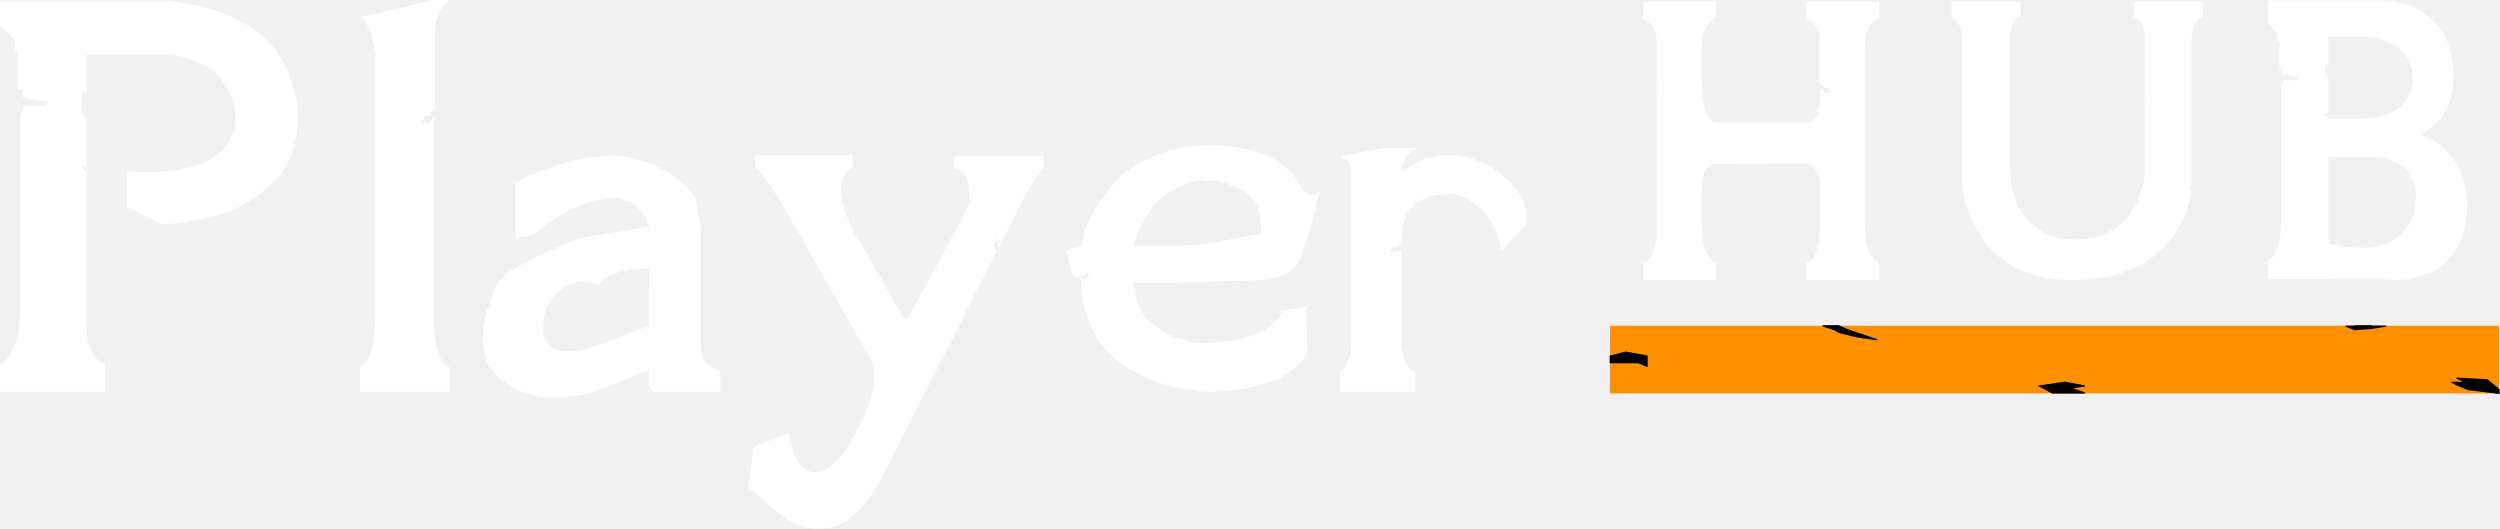
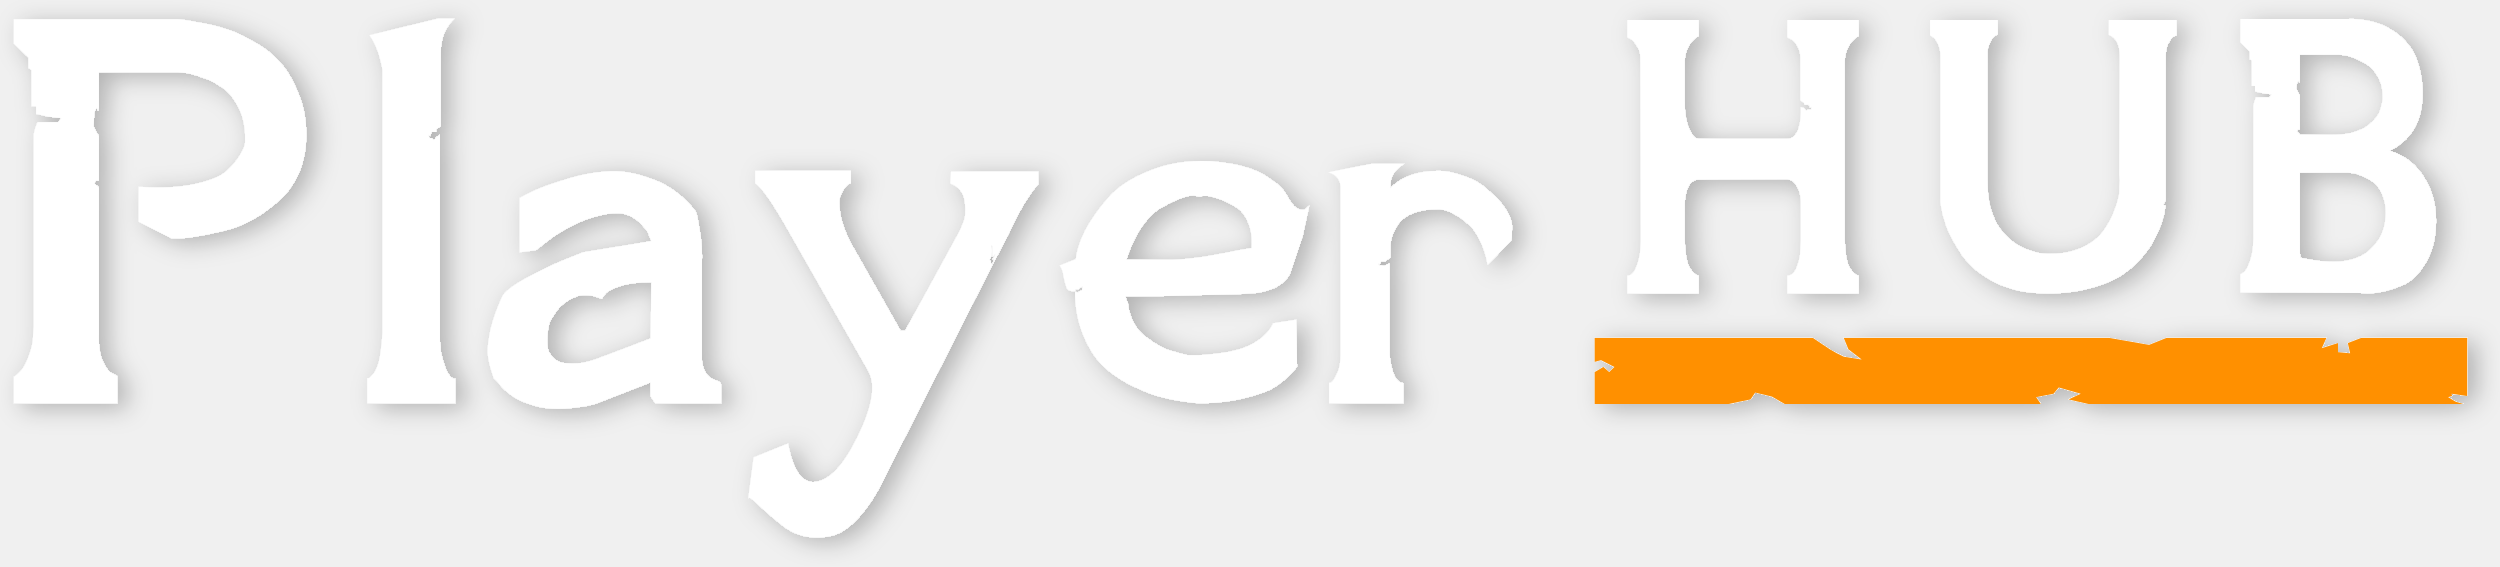
- <svg xmlns="http://www.w3.org/2000/svg" width="2118" height="448" viewBox="0 0 2118 448" fill="none">
-   <path d="M136.061 189.684L107.66 175.278V145.264H109.642C127.695 146.465 143.107 145.665 155.876 142.863C169.086 140.062 178.333 136.26 183.617 131.458C188.901 126.656 192.864 121.854 195.506 117.052C198.588 112.25 199.909 108.048 199.469 104.446V99.644C199.028 89.64 196.607 81.036 192.203 73.833C188.24 66.63 183.397 61.427 177.673 58.226C172.389 54.624 166.884 52.023 161.16 50.422C155.876 48.422 151.253 47.221 147.29 46.821L141.345 46.221H73.315V76.834L72.654 79.835L71.333 76.834L69.352 81.036L68.691 93.041L71.333 98.444L73.315 101.445V139.862H70.673L69.352 142.263L73.315 145.865V270.12C72.874 279.724 73.755 287.728 75.957 294.13C78.599 300.533 81.461 304.535 84.543 306.136L89.166 308.537V331.947H0V309.137C5.284 305.936 9.247 300.733 11.889 293.53C14.971 286.327 16.512 279.724 16.512 273.721L17.173 265.318V99.644L18.494 94.242L20.475 89.44H38.309L40.95 85.838L29.722 84.638L19.154 82.237V75.634H15.191V44.42L12.549 42.619V33.615L0 21.61V0.6H134.08C135.841 0.6 138.043 0.6 140.685 0.6C143.767 0.6 149.271 1.401 157.197 3.001C165.563 4.202 173.489 6.003 180.975 8.404C188.461 10.405 196.607 14.006 205.413 19.209C214.66 24.011 222.366 29.813 228.53 36.616C235.135 43.419 240.639 52.423 245.043 63.628C249.886 74.433 252.308 86.638 252.308 100.244C252.308 112.65 250.107 123.855 245.703 133.859C241.3 143.464 235.576 151.267 228.53 157.27C221.926 163.272 214.44 168.675 206.074 173.477C198.148 177.879 190.002 181.08 181.635 183.081C173.269 185.082 165.563 186.683 158.518 187.883C151.913 189.084 146.409 189.684 142.006 189.684H136.061Z" fill="white" />
-   <path d="M367.683 270.72C367.683 271.52 367.683 272.521 367.683 273.721C367.683 274.522 367.683 276.323 367.683 279.124C368.123 281.525 368.343 284.126 368.343 286.927C368.784 289.328 369.444 292.13 370.325 295.331C371.205 298.132 372.086 300.733 372.967 303.134C373.847 305.135 374.948 306.936 376.269 308.537C377.59 310.138 379.131 310.938 380.893 310.938V331.947H304.936V310.338C305.376 310.338 305.817 310.338 306.257 310.338C306.697 310.338 307.578 309.537 308.899 307.937C310.66 306.336 311.981 304.335 312.862 301.934C314.183 299.533 315.284 295.531 316.164 289.929C317.045 284.326 317.706 277.923 318.146 270.72V44.42C315.944 31.614 312.201 21.61 306.917 14.406L366.362 0H380.232C372.306 7.203 368.343 17.008 368.343 29.413V93.041L364.38 95.442V97.843H360.417L359.096 101.445L357.775 100.244L358.436 103.246H360.417L362.399 105.047L365.041 102.045L367.683 100.244V270.72Z" fill="white" />
-   <path d="M609.604 313.939L610.264 315.74V331.947H553.462L549.499 325.945V313.939L503.264 331.947C501.503 332.748 499.301 333.348 496.659 333.748C494.017 334.548 488.734 335.349 480.808 336.149C473.322 336.949 466.057 336.949 459.011 336.149C452.406 335.349 444.921 333.148 436.555 329.546C428.629 325.544 422.024 319.942 416.74 312.739C415.859 311.938 414.979 311.138 414.098 310.338C413.658 309.137 412.777 306.336 411.456 301.934C410.135 297.532 409.254 292.93 408.814 288.128C408.814 282.926 409.695 276.122 411.456 267.719C413.658 258.915 416.96 249.711 421.363 240.107C423.125 236.105 429.73 230.902 441.178 224.5C453.067 218.097 464.295 212.694 474.863 208.292L491.376 201.689L550.159 192.085C549.719 190.885 549.059 189.284 548.178 187.283C547.738 184.882 545.536 181.681 541.573 177.679C537.61 173.277 532.766 170.276 527.042 168.675C521.318 167.074 512.731 167.874 501.283 171.076C490.275 173.877 477.945 179.88 464.295 189.084L450.425 199.889L436.555 201.689V154.869C439.197 153.268 442.719 151.467 447.122 149.466C451.526 147.065 460.112 143.864 472.882 139.862C486.092 135.46 498.641 132.859 510.53 132.059C522.419 130.858 535.408 132.859 549.499 138.061C563.589 142.863 575.698 151.267 585.826 163.272C586.707 164.073 587.587 165.273 588.468 166.874C589.349 168.475 590.449 173.677 591.77 182.481C593.532 190.885 594.192 201.289 593.752 213.695C593.752 267.719 593.752 294.731 593.752 294.731C594.633 304.335 598.595 310.138 605.641 312.138C608.283 313.339 609.604 313.939 609.604 313.939ZM549.499 276.122L550.159 227.501C539.151 227.501 529.904 228.701 522.419 231.103C515.373 233.504 511.19 235.905 509.869 238.306L507.227 241.907C497.98 237.906 490.055 237.505 483.45 240.707C476.845 243.508 471.561 247.71 467.598 253.312L462.314 261.716C459.672 273.321 459.452 281.925 461.653 287.528C464.295 292.73 468.258 295.931 473.542 297.132C479.266 297.932 484.991 297.932 490.715 297.132C496.88 295.931 502.164 294.331 506.567 292.33L513.172 289.929L549.499 276.122Z" fill="white" />
-   <path d="M808.814 131.458V132.059H884.111V142.863C875.744 152.067 867.158 166.474 858.351 186.083L844.481 212.494L845.802 207.692H844.481L845.802 206.492L847.123 202.89L846.462 203.49L845.802 204.691C844.921 205.091 844.261 205.291 843.821 205.291C843.821 205.291 844.261 204.891 845.141 204.091H845.802H844.481V196.287L843.16 195.687C844.041 198.488 844.261 200.889 843.821 202.89C843.821 204.491 843.38 205.891 842.5 207.092L841.839 208.292L843.16 209.493V211.294L844.481 212.494L754.654 389.573C747.168 405.98 739.243 418.986 730.876 428.59C722.51 438.194 714.584 443.997 707.099 445.998C699.613 447.999 692.127 448.399 684.642 447.198C677.597 445.998 670.992 443.197 664.827 438.795C659.103 434.393 653.819 429.991 648.975 425.589C644.572 421.587 641.049 418.386 638.407 415.985C635.765 413.583 634.224 412.983 633.784 414.184L638.407 378.768L668.129 366.763C672.533 390.773 680.679 401.778 692.568 399.777C704.457 397.776 716.125 385.171 727.574 361.961C740.784 335.549 744.086 316.34 737.481 304.335C737.041 303.535 736.601 302.734 736.16 301.934L670.771 187.283C655.8 160.471 645.453 145.465 639.728 142.263V131.458H722.29V142.263C721.85 142.263 721.189 142.463 720.308 142.863C719.428 143.264 718.107 144.664 716.345 147.065C714.584 149.466 713.263 152.468 712.382 156.069C711.942 159.271 712.383 164.273 713.703 171.076C715.024 177.479 717.666 184.682 721.629 192.685L765.222 269.52H769.185L815.419 184.882C816.74 182.481 818.061 179.48 819.382 175.878C821.144 171.876 821.584 166.074 820.703 158.47C819.823 150.467 815.639 145.064 808.154 142.263L808.814 131.458Z" fill="white" />
-   <path d="M1016.23 290.529C1017.56 290.529 1019.54 290.529 1022.18 290.529C1024.82 290.529 1029.66 290.129 1036.71 289.328C1044.2 288.528 1050.8 287.327 1056.52 285.727C1062.69 284.126 1068.63 281.325 1074.36 277.323C1080.08 273.321 1084.27 268.519 1086.91 262.917L1106.72 259.915L1107.38 300.133C1106.94 300.933 1106.06 302.134 1104.74 303.735C1103.86 304.935 1101.44 307.336 1097.48 310.938C1093.51 314.54 1088.89 317.741 1083.61 320.542C1078.32 322.943 1070.84 325.344 1061.15 327.745C1051.46 330.146 1040.67 331.547 1028.78 331.947C1027.46 331.947 1025.48 331.947 1022.84 331.947C1020.2 331.947 1014.91 331.347 1006.99 330.146C999.502 328.946 992.237 327.345 985.192 325.344C978.146 322.943 970.221 319.542 961.414 315.14C952.607 310.338 945.122 304.935 938.957 298.933C932.793 292.53 927.509 284.126 923.105 273.721C918.702 263.317 916.28 251.712 915.84 238.906C915.84 238.106 915.84 237.105 915.84 235.905H916.5L918.482 236.505L919.803 235.304L921.784 234.704L922.445 231.103L919.803 232.303L919.142 233.504H916.5L915.84 234.104V235.304L914.519 234.704V235.304C911.437 235.304 909.455 234.304 908.575 232.303C907.694 229.902 906.813 226.701 905.933 222.699C905.492 218.697 904.391 215.496 902.63 213.095L916.5 207.692C917.381 200.089 920.023 191.885 924.426 183.081C929.27 173.877 935.875 164.473 944.241 154.869C952.607 145.264 964.496 137.461 979.908 131.458C995.319 125.055 1012.71 122.254 1032.09 123.055C1033.41 123.055 1035.17 123.255 1037.37 123.655C1040.01 123.655 1044.64 124.255 1051.24 125.456C1057.85 126.656 1063.79 128.257 1069.07 130.258C1074.8 132.259 1080.52 135.46 1086.25 139.862C1092.41 143.864 1096.81 148.666 1099.46 154.268C1102.54 159.871 1105.62 163.272 1108.7 164.473C1111.79 165.673 1113.99 165.473 1115.31 163.873L1117.95 161.472C1113.99 179.48 1112.01 188.484 1112.01 188.484L1101.44 219.697C1098.8 225.3 1093.95 229.702 1086.91 232.903C1079.86 235.705 1073.48 237.105 1067.75 237.105L1059.17 237.705L990.476 239.506H959.432C959.432 240.307 959.653 241.507 960.093 243.108C960.974 244.308 961.414 245.109 961.414 245.509C961.854 250.711 963.175 255.713 965.377 260.516C967.579 264.918 970.221 268.719 973.303 271.921C976.825 274.722 980.348 277.323 983.871 279.724C987.834 282.125 991.576 284.126 995.099 285.727C999.062 286.927 1002.58 287.928 1005.67 288.728C1008.75 289.528 1011.17 290.129 1012.93 290.529H1016.23ZM1025.48 153.068C1025.04 153.868 1023.28 153.868 1020.2 153.068C1017.56 152.268 1013.37 152.868 1007.65 154.869C1002.36 156.87 996.86 159.471 991.136 162.672C985.412 165.473 979.688 170.876 973.963 178.879C968.239 186.883 963.616 196.687 960.093 208.292H1000.38C1008.31 207.892 1017.78 206.892 1028.78 205.291C1040.23 203.29 1049.7 201.489 1057.19 199.889L1068.41 198.088C1068.85 189.284 1067.75 181.881 1065.11 175.878C1062.47 169.475 1058.95 165.073 1054.54 162.672C1050.14 159.871 1045.74 157.67 1041.33 156.069C1036.93 154.469 1033.19 153.468 1030.11 153.068H1025.48Z" fill="white" />
-   <path d="M1269.16 145.264C1270.92 146.865 1273.13 148.866 1275.77 151.267C1278.85 153.268 1282.59 157.47 1287 163.873C1291.4 170.276 1293.38 176.078 1292.94 181.28C1292.94 187.283 1292.72 190.685 1292.28 191.485C1278.63 205.491 1271.8 212.494 1271.8 212.494C1270.48 204.091 1268.06 196.687 1264.54 190.284C1261.46 183.882 1257.93 179.28 1253.97 176.478C1250.45 173.277 1246.71 170.676 1242.74 168.675C1239.22 166.674 1236.14 165.473 1233.5 165.073L1230.19 164.473C1220.95 164.473 1213.24 165.673 1207.08 168.075C1201.35 170.476 1197.17 173.677 1194.53 177.679C1191.88 181.681 1190.12 185.282 1189.24 188.484C1188.36 191.285 1187.92 194.286 1187.92 197.488V206.492L1184.62 208.292L1183.96 209.493H1180L1178.67 211.894L1177.35 211.294L1178.01 213.095H1180L1182.64 213.695L1184.62 212.494L1187.26 211.294V290.529C1189.02 306.536 1192.99 314.54 1199.15 314.54V331.947H1135.08V314.54C1135.52 314.54 1136.18 314.339 1137.06 313.939C1138.38 313.139 1139.93 310.738 1141.69 306.736C1143.89 302.734 1144.99 297.132 1144.99 289.929V147.665C1145.43 139.662 1141.91 134.66 1134.42 132.659L1171.41 125.456H1199.81C1191.88 130.258 1187.92 136.26 1187.92 143.464V146.465C1197.61 136.461 1211.48 131.458 1229.53 131.458C1235.7 131.458 1242.08 132.659 1248.69 135.06C1255.29 137.061 1260.36 139.262 1263.88 141.663L1269.16 145.264Z" fill="white" />
-   <path d="M2009.09 276H1995.36L2005.66 279.494L2009.09 281.59L2027.96 284.036L2044.26 285.434L2016.81 279.494L2009.09 276Z" fill="black" stroke="black" />
-   <path d="M1364 276H2117.17V333.301H1364V276Z" fill="#FF9000" />
-   <path d="M1377.32 298.302L1364.18 301.635V307.302H1377.32H1387.99L1395.38 310.302V301.635L1377.32 298.302Z" fill="black" stroke="black" />
-   <path d="M2081.17 320.302L2089.07 323.913H2077.65L2081.17 326.08L2091.17 330.052L2117.18 333.302V330.052L2107.29 321.802L2081.17 320.302Z" fill="black" stroke="black" />
-   <path d="M1754.31 328.759L1766.32 327.012L1749.52 323.802L1727.72 327.012L1738.87 332.952H1754.31H1766.32L1754.31 328.759Z" fill="black" stroke="black" />
-   <path d="M1557.87 276H1544.14L1554.44 279.494L1557.87 281.59L1573.31 285.434L1590.47 287.879L1565.59 279.494L1557.87 276Z" fill="black" stroke="black" />
-   <path d="M1995.09 279.302L1987.17 276.302H2021.49L2008.29 278.302L1995.09 279.302Z" fill="black" stroke="black" />
-   <path d="M1591.91 14.935C1588.31 16.931 1585.46 19.781 1583.36 23.486C1581.56 26.907 1580.51 29.899 1580.21 32.465L1579.76 36.312V191.082C1580.06 196.783 1580.51 201.771 1581.11 206.046C1582.01 210.322 1583.06 213.457 1584.26 215.452C1585.46 217.162 1586.66 218.587 1587.86 219.727C1589.06 220.868 1589.96 221.438 1590.56 221.438L1591.91 221.865V237.257H1530.28V221.865C1533.88 221.865 1536.58 219.442 1538.38 214.597C1540.48 209.466 1541.53 204.336 1541.53 199.205L1541.98 191.937V157.306C1541.68 151.891 1540.48 147.616 1538.38 144.48C1536.58 141.345 1534.78 139.635 1532.98 139.35L1530.28 138.495L1453.8 138.922C1446.61 138.922 1442.56 145.62 1441.66 159.017V170.133C1441.66 170.418 1441.66 170.56 1441.66 170.56V191.082C1441.96 196.783 1442.41 201.771 1443.01 206.046C1443.91 210.322 1444.96 213.457 1446.16 215.452C1447.36 217.162 1448.56 218.587 1449.76 219.727C1450.96 220.868 1451.86 221.438 1452.46 221.438L1453.8 221.865V237.257H1392.17V221.865C1395.47 221.865 1398.02 219.442 1399.82 214.597C1401.92 209.466 1403.12 204.336 1403.42 199.205L1403.87 191.937L1403.42 33.747C1403.42 29.757 1402.37 26.337 1400.27 23.486C1398.47 20.351 1396.67 18.356 1394.87 17.501L1392.17 16.218V1.254H1453.8V14.935C1450.21 16.931 1447.36 19.781 1445.26 23.486C1443.46 26.907 1442.41 29.899 1442.11 32.465L1441.66 36.312V71.371V70.943C1441.66 76.929 1442.11 82.202 1443.01 86.762C1443.91 91.038 1444.96 94.316 1446.16 96.596C1447.36 98.591 1448.41 100.301 1449.31 101.726C1450.51 102.866 1451.56 103.436 1452.46 103.436L1453.8 103.864H1530.28C1537.48 103.579 1541.38 96.168 1541.98 81.632V76.501L1544.68 77.356L1546.47 79.494L1548.27 78.639H1550.97V76.074L1549.62 76.929V75.646L1548.72 74.364H1545.12L1544.68 72.653L1541.53 70.516V33.747C1541.53 29.757 1540.63 26.337 1538.83 23.486C1537.03 20.351 1535.08 18.356 1532.98 17.501L1530.28 16.218V1.254H1591.91V14.935Z" fill="white" />
-   <path d="M1807.75 1.254H1866.24V14.508C1865.34 14.793 1864.29 15.22 1863.09 15.791C1862.19 16.361 1860.84 18.213 1859.04 21.349C1857.54 24.484 1856.79 28.189 1856.79 32.465C1856.79 113.412 1856.79 153.886 1856.79 153.886V156.879L1854.54 160.727L1856.79 161.582C1856.49 162.722 1856.19 164.147 1855.89 165.857C1855.89 167.567 1854.99 171.13 1853.19 176.546C1851.39 181.676 1849.14 186.664 1846.44 191.51C1844.04 196.355 1840.14 201.771 1834.75 207.756C1829.65 213.457 1823.65 218.445 1816.75 222.72C1810.15 226.711 1801.46 230.131 1790.66 232.981C1779.86 235.831 1767.87 237.257 1754.67 237.257C1745.68 237.257 1737.13 236.402 1729.03 234.691C1721.23 232.696 1714.49 230.273 1708.79 227.423C1703.09 224.288 1697.84 220.868 1693.04 217.162C1688.54 213.172 1684.65 209.039 1681.35 204.764C1678.35 200.203 1675.65 195.785 1673.25 191.51C1670.85 187.234 1668.9 183.101 1667.4 179.111C1666.2 175.121 1665.15 171.7 1664.25 168.85C1663.65 165.715 1663.2 163.292 1662.9 161.582L1662.45 158.589C1662.45 84.197 1662.45 42.156 1662.45 32.465C1662.45 28.189 1661.7 24.626 1660.2 21.776C1658.7 18.641 1657.2 16.646 1655.7 15.791L1653.46 14.508V1.254H1711.94V13.653C1709.24 14.508 1707.14 16.503 1705.64 19.638C1704.14 22.774 1703.24 25.624 1702.94 28.189V139.35C1702.94 148.471 1703.84 156.594 1705.64 163.72C1707.74 170.845 1710.44 176.688 1713.74 181.249C1717.03 185.524 1720.63 189.23 1724.53 192.365C1728.43 195.215 1732.18 197.353 1735.78 198.778C1739.68 200.203 1743.28 201.343 1746.57 202.198C1749.87 202.768 1752.57 203.053 1754.67 203.053H1757.37C1767.87 203.053 1777.01 201.201 1784.81 197.495C1792.91 193.79 1799.06 188.945 1803.26 182.959C1807.46 176.973 1810.45 171.415 1812.25 166.285C1814.35 161.154 1815.85 156.024 1816.75 150.893C1816.75 146.903 1816.9 143.198 1817.2 139.777L1816.75 134.647L1817.2 32.465C1817.2 22.489 1814.05 16.361 1807.75 14.08V1.254Z" fill="white" />
-   <path d="M1999.58 100.444C2005.88 100.444 2011.58 99.874 2016.68 98.733C2021.78 97.308 2025.82 95.741 2028.82 94.031C2031.82 92.035 2034.37 89.898 2036.47 87.617C2038.87 85.052 2040.52 82.629 2041.42 80.349C2042.32 78.069 2042.92 75.931 2043.22 73.936C2043.82 71.941 2044.12 70.373 2044.12 69.233V67.523C2044.12 60.967 2042.77 55.267 2040.07 50.421C2037.37 45.576 2034.22 42.013 2030.62 39.733C2027.02 37.453 2023.42 35.6 2019.83 34.175C2016.23 32.75 2013.08 31.895 2010.38 31.61L2006.78 31.182H1972.59V53.414L1972.14 55.552L1971.24 53.414L1969.89 56.407L1969.44 60.255L1971.24 64.103L1972.59 66.24V95.741H1970.79L1969.89 97.451L1972.59 100.016V100.444H1999.58ZM2049.97 114.125C2064.06 118.4 2074.71 127.236 2081.91 140.632C2089.4 154.029 2091.8 169.99 2089.1 188.517C2087.3 198.778 2083.85 207.471 2078.76 214.597C2073.96 221.723 2068.56 226.711 2062.56 229.561C2056.56 232.126 2050.72 234.121 2045.02 235.546C2039.32 236.687 2034.52 237.257 2030.62 237.257L2024.77 236.829L1968.54 236.402H1921.31V220.583C1924.31 219.727 1926.71 216.877 1928.51 212.032C1930.6 206.901 1931.8 201.913 1932.1 197.068L1932.55 190.227V75.219L1933.45 71.371L1934.8 67.951H1946.5L1948.3 65.385L1941.1 64.53L1933.9 62.82V58.117H1931.2V36.312L1929.41 35.03V28.617L1921.31 20.494V0.399H2010.83C2011.73 0.399 2013.08 0.399 2014.88 0.399C2016.68 0.114 2019.98 0.257 2024.77 0.827C2029.87 1.397 2034.52 2.394 2038.72 3.819C2043.22 4.96 2048.02 7.24 2053.11 10.66C2058.51 14.08 2063.01 18.213 2066.61 23.059C2070.51 27.619 2073.51 34.032 2075.61 42.298C2078.01 50.564 2078.91 59.827 2078.31 70.088C2077.11 90.61 2067.66 105.289 2049.97 114.125ZM1973.04 206.474C1988.04 209.609 2000.33 210.607 2009.93 209.466C2019.53 208.041 2026.87 205.049 2031.97 200.488C2037.07 195.928 2040.67 191.367 2042.77 186.807C2044.87 181.961 2046.07 177.543 2046.37 173.553L2046.82 167.995C2046.82 161.439 2045.62 155.739 2043.22 150.893C2041.12 146.048 2038.42 142.628 2035.12 140.632C2031.82 138.352 2028.52 136.642 2025.22 135.502C2022.22 134.077 2019.68 133.364 2017.58 133.364L2013.98 132.937H1972.59V201.771C1972.59 202.341 1972.74 203.908 1973.04 206.474Z" fill="white" />
+ <svg xmlns="http://www.w3.org/2000/svg" width="2154" height="488" viewBox="0 0 2154 488" fill="none">
+   <g filter="url(#filter0_d_4068_11)">
+     <path d="M147.834 205.368L119.481 190.985V161.022H121.459C139.482 162.221 154.868 161.422 167.616 158.625C180.804 155.828 190.035 152.033 195.311 147.239C200.586 142.445 204.542 137.651 207.18 132.857C210.257 128.062 211.575 123.868 211.136 120.272V115.478C210.696 105.49 208.279 96.901 203.883 89.71C199.926 82.518 195.091 77.325 189.376 74.129C184.101 70.533 178.606 67.936 172.891 66.338C167.616 64.341 163 63.142 159.044 62.743L153.11 62.143H85.192V92.706L84.533 95.702L83.214 92.706L81.236 96.901L80.577 108.886L83.214 114.279L85.192 117.276V155.629H82.555L81.236 158.026L85.192 161.621V285.669C84.753 295.257 85.632 303.247 87.83 309.64C90.467 316.032 93.325 320.027 96.402 321.625L101.018 324.022V347.393H12V324.621C17.275 321.425 21.232 316.232 23.869 309.04C26.946 301.849 28.485 295.257 28.485 289.265L29.144 280.875V115.478L30.463 110.085L32.441 105.29H50.245L52.882 101.695L41.673 100.496L31.122 98.099V91.507H27.166V60.346L24.528 58.548V49.559L12 37.574V16.599H145.856C147.615 16.599 149.813 16.599 152.45 16.599C155.527 16.599 161.022 17.398 168.935 18.996C177.287 20.195 185.2 21.993 192.673 24.39C200.146 26.387 208.279 29.983 217.07 35.176C226.302 39.971 233.995 45.764 240.149 52.555C246.743 59.347 252.238 68.336 256.634 79.522C261.469 90.309 263.887 102.494 263.887 116.077C263.887 128.462 261.689 139.648 257.293 149.636C252.897 159.224 247.183 167.015 240.149 173.007C233.555 179 226.082 184.393 217.73 189.187C209.817 193.582 201.685 196.778 193.332 198.776C184.98 200.773 177.287 202.371 170.254 203.57C163.66 204.768 158.165 205.368 153.769 205.368H147.834Z" fill="white" />
+     <path d="M379.069 286.268C379.069 287.067 379.069 288.066 379.069 289.265C379.069 290.064 379.069 291.861 379.069 294.658C379.509 297.055 379.729 299.652 379.729 302.448C380.168 304.845 380.828 307.642 381.707 310.838C382.586 313.635 383.465 316.232 384.344 318.629C385.223 320.626 386.322 322.424 387.641 324.022C388.96 325.62 390.499 326.419 392.257 326.419V347.393H316.427V325.82C316.867 325.82 317.306 325.82 317.746 325.82C318.185 325.82 319.065 325.021 320.383 323.423C322.142 321.825 323.461 319.827 324.34 317.43C325.659 315.033 326.758 311.038 327.637 305.445C328.516 299.852 329.175 293.459 329.615 286.268V60.346C327.417 47.561 323.68 37.574 318.405 30.382L377.75 16H391.598C383.685 23.191 379.729 32.979 379.729 45.364V108.886L375.772 111.283V113.68H371.816L370.497 117.276L369.178 116.077L369.838 119.074H371.816L373.794 120.871L376.432 117.875L379.069 116.077V286.268Z" fill="white" />
+     <path d="M620.586 329.415L621.246 331.213V347.393H564.538L560.582 341.401V329.415L514.424 347.393C512.666 348.192 510.468 348.792 507.831 349.191C505.193 349.99 499.918 350.789 492.005 351.588C484.532 352.387 477.279 352.387 470.245 351.588C463.651 350.789 456.178 348.592 447.826 344.996C439.913 341.001 433.319 335.408 428.044 328.217C427.165 327.418 426.286 326.619 425.407 325.82C424.967 324.621 424.088 321.825 422.769 317.43C421.45 313.035 420.571 308.441 420.132 303.647C420.132 298.453 421.011 291.662 422.769 283.272C424.967 274.483 428.264 265.294 432.66 255.706C434.418 251.711 441.012 246.517 452.442 240.125C464.311 233.733 475.52 228.339 486.071 223.945L502.555 217.353L561.241 207.765C560.802 206.566 560.142 204.968 559.263 202.971C558.823 200.573 556.625 197.377 552.669 193.382C548.713 188.988 543.877 185.991 538.163 184.393C532.448 182.795 523.876 183.594 512.446 186.79C501.456 189.587 489.148 195.58 475.52 204.768L461.673 215.555L447.826 217.353V170.61C450.464 169.012 453.98 167.214 458.376 165.217C462.772 162.82 471.344 159.624 484.092 155.629C497.28 151.234 509.809 148.637 521.678 147.838C533.547 146.64 546.515 148.637 560.582 153.831C574.649 158.625 586.738 167.015 596.848 179C597.727 179.799 598.607 180.997 599.486 182.596C600.365 184.194 601.464 189.387 602.783 198.176C604.541 206.566 605.201 216.953 604.761 229.338C604.761 283.272 604.761 310.239 604.761 310.239C605.64 319.827 609.596 325.62 616.63 327.618C619.268 328.816 620.586 329.415 620.586 329.415ZM560.582 291.662L561.241 243.121C550.251 243.121 541.02 244.32 533.547 246.717C526.513 249.114 522.337 251.511 521.018 253.908L518.381 257.504C509.149 253.508 501.237 253.109 494.643 256.305C488.049 259.102 482.774 263.296 478.817 268.89L473.542 277.279C470.905 288.865 470.685 297.455 472.883 303.048C475.52 308.241 479.477 311.437 484.752 312.636C490.467 313.435 496.181 313.435 501.896 312.636C508.05 311.437 513.326 309.839 517.721 307.842L524.315 305.445L560.582 291.662Z" fill="white" />
+     <path d="M819.465 147.239V147.838H894.635V158.625C886.283 167.814 877.711 182.196 868.919 201.772L855.072 228.14L856.39 223.346H855.072L856.39 222.147L857.709 218.551L857.05 219.151L856.39 220.349C855.511 220.749 854.852 220.948 854.412 220.948C854.412 220.948 854.852 220.549 855.731 219.75H856.39H855.072V211.959L853.753 211.36C854.632 214.157 854.852 216.554 854.412 218.551C854.412 220.149 853.973 221.548 853.094 222.746L852.434 223.945L853.753 225.143V226.941L855.072 228.14L765.395 404.923C757.921 421.303 750.009 434.287 741.657 443.875C733.304 453.463 725.392 459.256 717.919 461.254C710.445 463.251 702.972 463.651 695.499 462.452C688.466 461.254 681.872 458.457 675.718 454.062C670.003 449.668 664.728 445.273 659.892 440.879C655.496 436.883 651.979 433.687 649.342 431.29C646.704 428.893 645.166 428.294 644.726 429.493L649.342 394.136L679.014 382.151C683.41 406.121 691.543 417.108 703.412 415.11C715.281 413.113 726.93 400.528 738.36 377.357C751.547 350.989 754.844 331.812 748.25 319.827C747.811 319.028 747.371 318.229 746.932 317.43L681.652 202.971C666.706 176.203 656.375 161.222 650.661 158.026V147.239H733.084V158.026C732.645 158.026 731.986 158.225 731.106 158.625C730.227 159.024 728.908 160.423 727.15 162.82C725.392 165.217 724.073 168.213 723.194 171.809C722.754 175.005 723.194 179.999 724.512 186.79C725.831 193.183 728.469 200.374 732.425 208.364L775.945 285.07H779.901L826.058 200.573C827.377 198.176 828.696 195.18 830.015 191.584C831.773 187.589 832.213 181.797 831.334 174.206C830.454 166.216 826.278 160.822 818.805 158.026L819.465 147.239Z" fill="white" />
+     <path d="M1026.54 306.044C1027.86 306.044 1029.84 306.044 1032.47 306.044C1035.11 306.044 1039.95 305.645 1046.98 304.845C1054.45 304.046 1061.05 302.848 1066.76 301.25C1072.92 299.652 1078.85 296.855 1084.57 292.86C1090.28 288.865 1094.46 284.071 1097.09 278.478L1116.88 275.482L1117.53 315.632C1117.1 316.431 1116.22 317.63 1114.9 319.228C1114.02 320.426 1111.6 322.823 1107.64 326.419C1103.69 330.015 1099.07 333.211 1093.8 336.007C1088.52 338.404 1081.05 340.801 1071.38 343.198C1061.71 345.595 1050.94 346.994 1039.07 347.393C1037.75 347.393 1035.77 347.393 1033.13 347.393C1030.5 347.393 1025.22 346.794 1017.31 345.595C1009.83 344.397 1002.58 342.799 995.548 340.801C988.514 338.404 980.601 335.008 971.81 330.614C963.018 325.82 955.545 320.426 949.39 314.434C943.236 308.042 937.961 299.652 933.565 289.265C929.169 278.877 926.751 267.292 926.312 254.507C926.312 253.708 926.312 252.709 926.312 251.511H926.971L928.949 252.11L930.268 250.912L932.246 250.312L932.905 246.717L930.268 247.915L929.609 249.114H926.971L926.312 249.713V250.912L924.993 250.312V250.912C921.916 250.912 919.938 249.913 919.058 247.915C918.179 245.518 917.3 242.322 916.421 238.327C915.981 234.332 914.882 231.136 913.124 228.739L926.971 223.346C927.85 215.755 930.488 207.565 934.884 198.776C939.719 189.587 946.313 180.198 954.665 170.61C963.018 161.022 974.887 153.232 990.272 147.239C1005.66 140.847 1023.02 138.05 1042.36 138.849C1043.68 138.849 1045.44 139.049 1047.64 139.449C1050.28 139.449 1054.89 140.048 1061.49 141.246C1068.08 142.445 1074.02 144.043 1079.29 146.04C1085 148.038 1090.72 151.234 1096.43 155.629C1102.59 159.624 1106.98 164.418 1109.62 170.011C1112.7 175.604 1115.78 179 1118.85 180.198C1121.93 181.397 1124.13 181.197 1125.45 179.599L1128.09 177.202C1124.13 195.18 1122.15 204.169 1122.15 204.169L1111.6 235.331C1108.96 240.924 1104.13 245.319 1097.09 248.515C1090.06 251.311 1083.69 252.709 1077.97 252.709L1069.4 253.309L1000.82 255.107H969.831C969.831 255.906 970.051 257.104 970.491 258.702C971.37 259.901 971.81 260.7 971.81 261.099C972.249 266.293 973.568 271.287 975.766 276.081C977.964 280.475 980.601 284.271 983.679 287.467C987.195 290.263 990.712 292.86 994.229 295.257C998.185 297.654 1001.92 299.652 1005.44 301.25C1009.39 302.448 1012.91 303.447 1015.99 304.246C1019.07 305.045 1021.48 305.645 1023.24 306.044H1026.54ZM1035.77 168.812C1035.33 169.611 1033.57 169.611 1030.5 168.812C1027.86 168.013 1023.68 168.613 1017.97 170.61C1012.69 172.608 1007.2 175.205 1001.48 178.401C995.767 181.197 990.053 186.591 984.338 194.581C978.623 202.571 974.007 212.359 970.491 223.945H1010.71C1018.63 223.545 1028.08 222.546 1039.07 220.948C1050.5 218.951 1059.95 217.153 1067.42 215.555L1078.63 213.757C1079.07 204.968 1077.97 197.577 1075.33 191.584C1072.7 185.192 1069.18 180.798 1064.78 178.401C1060.39 175.604 1055.99 173.407 1051.6 171.809C1047.2 170.211 1043.46 169.212 1040.39 168.812H1035.77Z" fill="white" />
+     <path d="M1279.04 161.022C1280.8 162.62 1283 164.618 1285.64 167.015C1288.72 169.012 1292.45 173.207 1296.85 179.599C1301.24 185.991 1303.22 191.784 1302.78 196.978C1302.78 202.971 1302.56 206.366 1302.12 207.165C1288.5 221.148 1281.68 228.14 1281.68 228.14C1280.36 219.75 1277.95 212.359 1274.43 205.967C1271.35 199.575 1267.83 194.98 1263.88 192.184C1260.36 188.988 1256.62 186.391 1252.67 184.393C1249.15 182.396 1246.07 181.197 1243.44 180.798L1240.14 180.198C1230.91 180.198 1223.22 181.397 1217.06 183.794C1211.35 186.191 1207.17 189.387 1204.53 193.382C1201.9 197.377 1200.14 200.973 1199.26 204.169C1198.38 206.966 1197.94 209.962 1197.94 213.158V222.147L1194.64 223.945L1193.98 225.143H1190.03L1188.71 227.54L1187.39 226.941L1188.05 228.739H1190.03L1192.66 229.338L1194.64 228.14L1197.28 226.941V306.044C1199.04 322.024 1202.99 330.015 1209.15 330.015V347.393H1145.19V330.015C1145.63 330.015 1146.29 329.815 1147.17 329.415C1148.48 328.616 1150.02 326.219 1151.78 322.224C1153.98 318.229 1155.08 312.636 1155.08 305.445V163.419C1155.52 155.429 1152 150.435 1144.53 148.437L1181.45 141.246H1209.81C1201.9 146.04 1197.94 152.033 1197.94 159.224V162.221C1207.61 152.233 1221.46 147.239 1239.48 147.239C1245.64 147.239 1252.01 148.437 1258.6 150.835C1265.2 152.832 1270.25 155.029 1273.77 157.426L1279.04 161.022Z" fill="white" />
+     <path d="M1601.51 30.91C1597.91 32.902 1595.07 35.748 1592.97 39.447C1591.18 42.861 1590.13 45.849 1589.83 48.41L1589.38 52.252V206.763C1589.68 212.454 1590.13 217.434 1590.73 221.702C1591.63 225.97 1592.67 229.1 1593.87 231.092C1595.07 232.799 1596.27 234.222 1597.46 235.36C1598.66 236.499 1599.56 237.068 1600.16 237.068L1601.51 237.495V252.86H1539.98V237.495C1543.57 237.495 1546.27 235.076 1548.06 230.238C1550.16 225.117 1551.21 219.995 1551.21 214.873L1551.66 207.617V173.044C1551.36 167.637 1550.16 163.369 1548.06 160.239C1546.27 157.109 1544.47 155.401 1542.67 155.117L1539.98 154.263L1463.63 154.69C1456.45 154.69 1452.4 161.377 1451.51 174.751V185.848C1451.51 186.133 1451.51 186.275 1451.51 186.275V206.763C1451.81 212.454 1452.25 217.434 1452.85 221.702C1453.75 225.97 1454.8 229.1 1456 231.092C1457.19 232.799 1458.39 234.222 1459.59 235.36C1460.79 236.499 1461.69 237.068 1462.28 237.068L1463.63 237.495V252.86H1402.1V237.495C1405.4 237.495 1407.94 235.076 1409.74 230.238C1411.84 225.117 1413.03 219.995 1413.33 214.873L1413.78 207.617L1413.33 49.691C1413.33 45.707 1412.28 42.292 1410.19 39.447C1408.39 36.317 1406.6 34.325 1404.8 33.471L1402.1 32.191V17.252H1463.63V30.91C1460.04 32.902 1457.19 35.748 1455.1 39.447C1453.3 42.861 1452.25 45.849 1451.95 48.41L1451.51 52.252V87.251V86.825C1451.51 92.8 1451.95 98.064 1452.85 102.617C1453.75 106.885 1454.8 110.158 1456 112.434C1457.19 114.426 1458.24 116.133 1459.14 117.556C1460.34 118.694 1461.39 119.263 1462.28 119.263L1463.63 119.69H1539.98C1547.16 119.406 1551.06 112.007 1551.66 97.495V92.373L1554.35 93.227L1556.15 95.361L1557.94 94.507H1560.64V91.947L1559.29 92.8V91.52L1558.39 90.239H1554.8L1554.35 88.532L1551.21 86.398V49.691C1551.21 45.707 1550.31 42.292 1548.51 39.447C1546.72 36.317 1544.77 34.325 1542.67 33.471L1539.98 32.191V17.252H1601.51V30.91Z" fill="white" />
+     <path d="M1816.99 17.252H1875.37V30.483C1874.48 30.768 1873.43 31.195 1872.23 31.764C1871.33 32.333 1869.99 34.183 1868.19 37.313C1866.69 40.443 1865.94 44.142 1865.94 48.41C1865.94 129.223 1865.94 169.629 1865.94 169.629V172.617L1863.7 176.458L1865.94 177.312C1865.64 178.45 1865.34 179.873 1865.05 181.58C1865.05 183.288 1864.15 186.844 1862.35 192.251C1860.55 197.373 1858.31 202.352 1855.61 207.19C1853.22 212.027 1849.33 217.434 1843.94 223.409C1838.85 229.1 1832.86 234.08 1825.97 238.348C1819.39 242.332 1810.7 245.747 1799.93 248.592C1789.15 251.438 1777.17 252.86 1764 252.86C1755.01 252.86 1746.48 252.007 1738.4 250.299C1730.61 248.307 1723.88 245.889 1718.19 243.043C1712.5 239.913 1707.26 236.499 1702.47 232.799C1697.98 228.816 1694.09 224.69 1690.79 220.421C1687.8 215.869 1685.1 211.458 1682.71 207.19C1680.31 202.922 1678.37 198.796 1676.87 194.812C1675.67 190.828 1674.63 187.413 1673.73 184.568C1673.13 181.438 1672.68 179.019 1672.38 177.312L1671.93 174.324C1671.93 100.056 1671.93 58.085 1671.93 48.41C1671.93 44.142 1671.18 40.585 1669.69 37.739C1668.19 34.609 1666.69 32.618 1665.19 31.764L1662.95 30.483V17.252H1721.33V29.63C1718.64 30.483 1716.54 32.475 1715.04 35.605C1713.55 38.735 1712.65 41.581 1712.35 44.142V155.117C1712.35 164.223 1713.25 172.332 1715.04 179.446C1717.14 186.56 1719.84 192.393 1723.13 196.946C1726.42 201.214 1730.01 204.913 1733.91 208.043C1737.8 210.889 1741.54 213.023 1745.13 214.446C1749.03 215.869 1752.62 217.007 1755.91 217.86C1759.21 218.43 1761.9 218.714 1764 218.714H1766.69C1777.17 218.714 1786.3 216.865 1794.09 213.165C1802.17 209.466 1808.31 204.629 1812.5 198.653C1816.69 192.678 1819.69 187.129 1821.48 182.007C1823.58 176.885 1825.07 171.763 1825.97 166.641C1825.97 162.658 1826.12 158.958 1826.42 155.544L1825.97 150.422L1826.42 48.41C1826.42 38.451 1823.28 32.333 1816.99 30.057V17.252Z" fill="white" />
+     <path d="M2008.5 116.276C2014.79 116.276 2020.47 115.707 2025.56 114.568C2030.65 113.146 2034.7 111.581 2037.69 109.873C2040.68 107.881 2043.23 105.747 2045.32 103.471C2047.72 100.91 2049.37 98.491 2050.26 96.215C2051.16 93.938 2051.76 91.804 2052.06 89.812C2052.66 87.82 2052.96 86.255 2052.96 85.117V83.41C2052.96 76.865 2051.61 71.174 2048.92 66.337C2046.22 61.499 2043.08 57.943 2039.49 55.666C2035.89 53.39 2032.3 51.54 2028.71 50.117C2025.12 48.695 2021.97 47.841 2019.28 47.556L2015.68 47.13H1981.55V69.325L1981.1 71.459L1980.2 69.325L1978.86 72.312L1978.41 76.154L1980.2 79.995L1981.55 82.129V111.581H1979.76L1978.86 113.288L1981.55 115.849V116.276H2008.5ZM2058.8 129.934C2072.87 134.202 2083.5 143.023 2090.68 156.397C2098.17 169.771 2100.56 185.706 2097.87 204.202C2096.07 214.446 2092.63 223.125 2087.54 230.238C2082.75 237.352 2077.36 242.332 2071.37 245.177C2065.38 247.738 2059.55 249.73 2053.86 251.153C2048.17 252.291 2043.38 252.86 2039.49 252.86L2033.65 252.433L1977.51 252.007H1930.35V236.214C1933.35 235.36 1935.74 232.515 1937.54 227.678C1939.64 222.556 1940.83 217.576 1941.13 212.739L1941.58 205.909V91.093L1942.48 87.251L1943.83 83.837H1955.5L1957.3 81.276L1950.11 80.422L1942.93 78.715V74.02H1940.23V52.252L1938.44 50.971V44.569L1930.35 36.459V16.398H2019.73C2020.62 16.398 2021.97 16.398 2023.77 16.398C2025.56 16.114 2028.86 16.256 2033.65 16.825C2038.74 17.394 2043.38 18.39 2047.57 19.813C2052.06 20.951 2056.85 23.227 2061.94 26.642C2067.33 30.057 2071.82 34.183 2075.41 39.02C2079.31 43.573 2082.3 49.975 2084.4 58.227C2086.79 66.479 2087.69 75.727 2087.09 85.971C2085.89 106.459 2076.46 121.113 2058.8 129.934ZM1982 222.129C1996.97 225.259 2009.25 226.255 2018.83 225.117C2028.41 223.694 2035.74 220.706 2040.83 216.153C2045.92 211.6 2049.52 207.048 2051.61 202.495C2053.71 197.657 2054.91 193.247 2055.21 189.263L2055.65 183.714C2055.65 177.17 2054.46 171.479 2052.06 166.641C2049.97 161.804 2047.27 158.389 2043.98 156.397C2040.68 154.121 2037.39 152.414 2034.1 151.275C2031.1 149.853 2028.56 149.141 2026.46 149.141L2022.87 148.715H1981.55V217.434C1981.55 218.003 1981.7 219.568 1982 222.129Z" fill="white" />
+     <path d="M1373.98 291.164H1561.91L1576.64 300.975L1582.63 304.409L1588.62 307.352L1604.09 309.805L1592.61 300.975L1588.62 291.164H1749.85H1817.24L1851.68 297.154L1866.65 291.164H2004.42L2000.43 299.994L2014.41 295.579V303.428L2024.89 304.409L2022.89 295.579L2034.37 291.164H2060.83H2125.72V341.201L2112.24 339.238L2112.74 341.201L2109.25 342.182L2115.74 346.106L2122.23 348.068H1937.78H1799.27L1782.29 344.144L1792.78 339.238L1773.81 333.842L1769.32 339.238L1754.34 342.182L1758.33 348.068H1749.85H1561.91H1537.7L1526.72 341.691L1512.25 338.257L1508.25 344.144L1489.28 348.068H1467.94H1373.98V333.842V326.729V323.173V320.597L1381.46 316.182L1386.46 320.597L1390.95 316.182L1379.47 310.295L1373.98 311.767V291.164Z" fill="#FF9000" />
+   </g>
+   <defs>
+     <filter id="filter0_d_4068_11" x="0" y="0" width="2153.72" height="487.126" filterUnits="userSpaceOnUse" color-interpolation-filters="sRGB">
+       <feFlood flood-opacity="0" result="BackgroundImageFix" />
+       <feColorMatrix in="SourceAlpha" type="matrix" values="0 0 0 0 0 0 0 0 0 0 0 0 0 0 0 0 0 0 127 0" result="hardAlpha" />
+       <feOffset dx="8" dy="4" />
+       <feGaussianBlur stdDeviation="10" />
+       <feComposite in2="hardAlpha" operator="out" />
+       <feColorMatrix type="matrix" values="0 0 0 0 0 0 0 0 0 0 0 0 0 0 0 0 0 0 0.25 0" />
+       <feBlend mode="normal" in2="BackgroundImageFix" result="effect1_dropShadow_4068_11" />
+       <feBlend mode="normal" in="SourceGraphic" in2="effect1_dropShadow_4068_11" result="shape" />
+     </filter>
+   </defs>
</svg>
